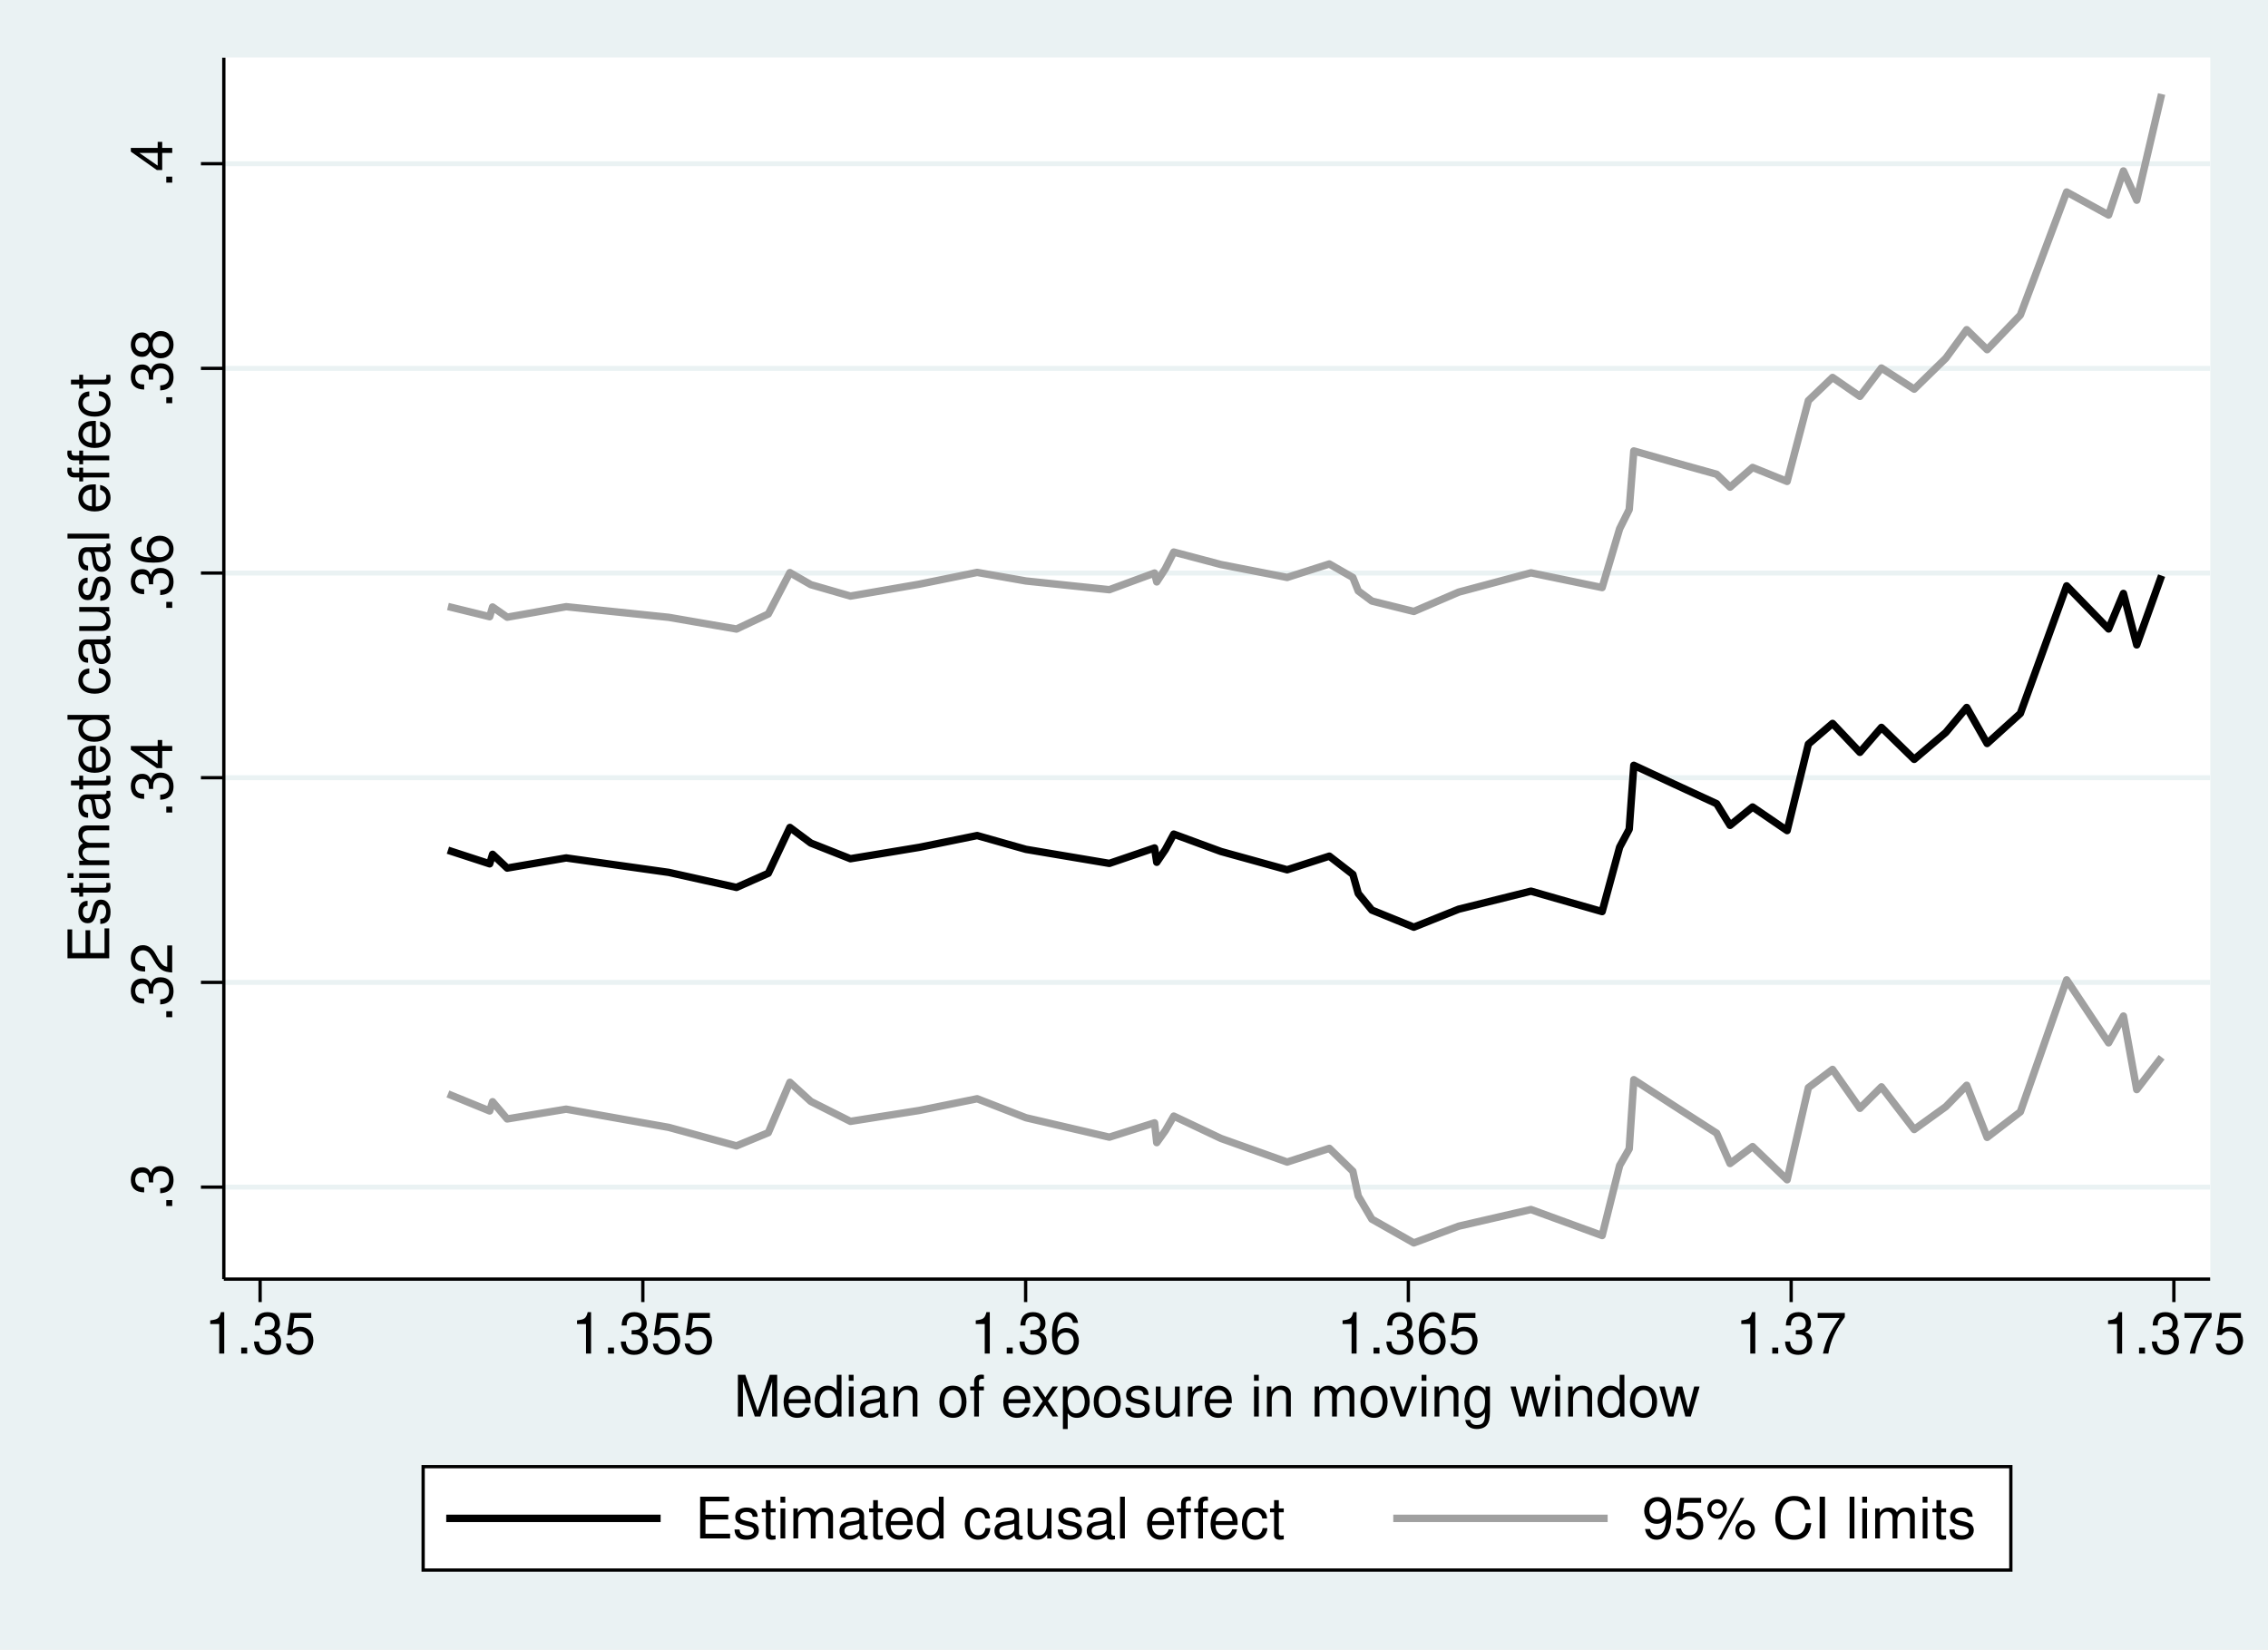
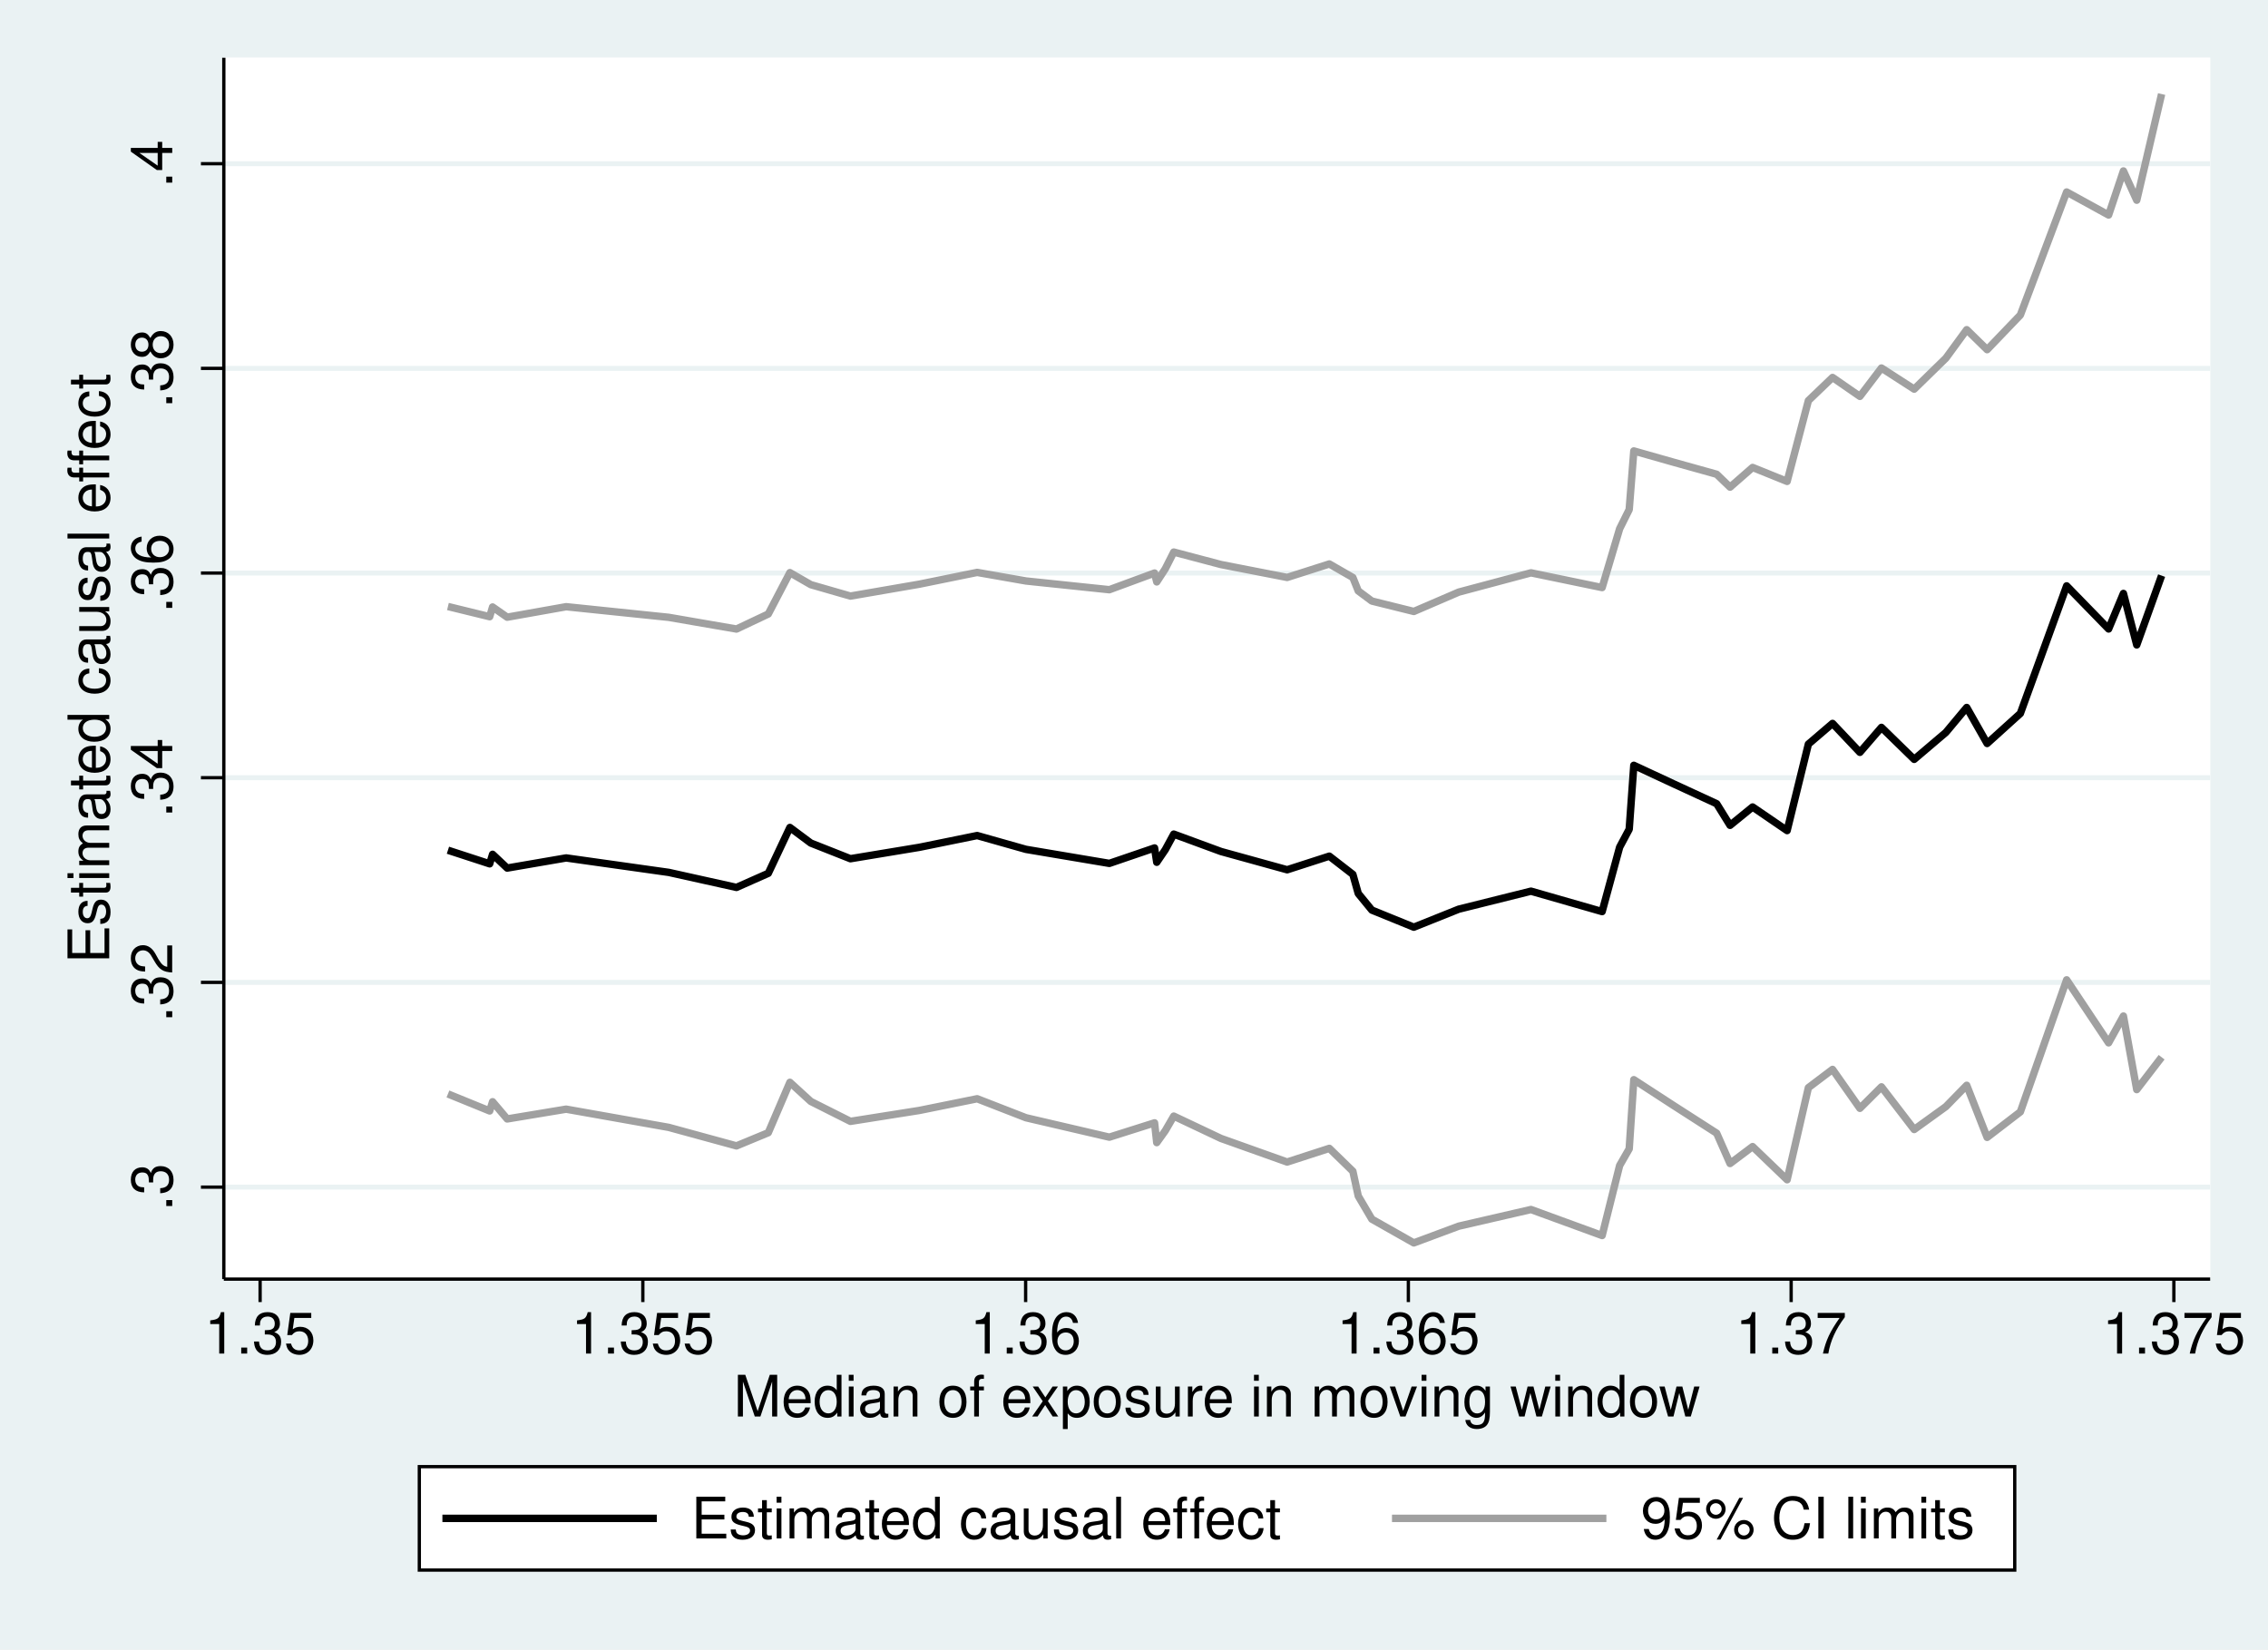
<svg xmlns="http://www.w3.org/2000/svg" version="1.1" width="5.500in" height="4.000in" viewBox="0 0 3960 2880">
  <rect x="0" y="0" width="3960" height="2880" style="fill:#EAF2F3;stroke:none" />
  <rect x="0.00" y="0.00" width="3959.88" height="2880.00" style="fill:#EAF2F3" />
  <rect x="2.88" y="2.88" width="3954.12" height="2874.24" style="fill:none;stroke:#EAF2F3;stroke-width:5.76" />
  <rect x="390.80" y="100.86" width="3468.22" height="2132.77" style="fill:#FFFFFF" />
  <rect x="393.68" y="103.74" width="3462.46" height="2127.01" style="fill:none;stroke:#FFFFFF;stroke-width:5.76" />
  <line x1="390.80" y1="2073.00" x2="3859.02" y2="2073.00" style="stroke:#EAF2F3;stroke-width:8.64" />
  <line x1="390.80" y1="1715.48" x2="3859.02" y2="1715.48" style="stroke:#EAF2F3;stroke-width:8.64" />
  <line x1="390.80" y1="1358.07" x2="3859.02" y2="1358.07" style="stroke:#EAF2F3;stroke-width:8.64" />
  <line x1="390.80" y1="1000.67" x2="3859.02" y2="1000.67" style="stroke:#EAF2F3;stroke-width:8.64" />
  <line x1="390.80" y1="643.27" x2="3859.02" y2="643.27" style="stroke:#EAF2F3;stroke-width:8.64" />
  <line x1="390.80" y1="285.87" x2="3859.02" y2="285.87" style="stroke:#EAF2F3;stroke-width:8.64" />
  <path d=" M782.10 1484.68 L854.99 1508.44 L860.06 1491.85 L885.56 1515.86 L988.52 1498.16 L1167.71 1523.41 L1285.89 1549.65 L1341.45 1525.02 L1379.19 1444.95 L1415.70 1472.18 L1484.88 1499.53 L1605.29 1479.60 L1706.14 1459.06 L1791.41 1483.19 L1936.94 1507.69 L2015.89 1480.72 L2019.72 1505.71 L2034.70 1483.69 L2049.42 1456.58 L2131.84 1486.90 L2247.42 1518.83 L2321.05 1495.07 L2362.14 1526.88 L2371.55 1560.29 L2395.30 1589.25 L2468.57 1619.07 L2547.02 1587.64 L2673.12 1556.20 L2797.37 1591.85 L2827.94 1479.35 L2844.64 1448.04 L2852.69 1336.42 L2921.99 1368.72 L2997.35 1403.49 L3020.74 1441.24 L3060.09 1409.19 L3120.36 1450.40 L3157.48 1299.42 L3199.68 1263.28 L3247.45 1313.77 L3285.07 1270.21 L3342.24 1326.02 L3397.56 1279.00 L3433.94 1235.43 L3469.58 1298.30 L3527.62 1245.83 L3608.43 1023.07 L3681.69 1098.32 L3707.55 1036.31 L3730.82 1126.16 L3774.25 1005.13" stroke-linejoin="round" style="fill:none;stroke:#000000;stroke-width:12.96" />
  <path d=" M782.10 1059.09 L854.99 1076.91 L860.06 1059.95 L885.56 1077.77 L988.52 1059.46 L1167.71 1078.02 L1285.89 1098.44 L1341.45 1072.20 L1379.19 999.93 L1415.70 1020.97 L1484.88 1040.89 L1605.29 1020.10 L1706.14 999.56 L1791.41 1014.53 L1936.94 1029.76 L2015.89 1000.67 L2019.72 1016.14 L2034.70 993.12 L2049.42 964.04 L2131.84 985.82 L2247.42 1008.35 L2321.05 984.83 L2362.14 1008.47 L2371.55 1031.86 L2395.30 1049.56 L2468.57 1067.75 L2547.02 1033.96 L2673.12 1000.30 L2797.37 1026.04 L2827.94 923.33 L2844.64 889.79 L2852.69 787.45 L2921.99 807.12 L2997.35 828.16 L3020.74 850.68 L3060.09 816.28 L3120.36 840.66 L3157.48 699.58 L3199.68 659.11 L3247.45 692.16 L3285.07 642.65 L3342.24 679.53 L3397.56 625.45 L3433.94 575.70 L3469.58 610.60 L3527.62 550.09 L3608.43 335.25 L3681.69 375.47 L3707.55 298.49 L3730.82 349.60 L3774.25 164.22" stroke-linejoin="round" style="fill:none;stroke:#A0A0A0;stroke-width:12.96" />
  <path d=" M782.10 1910.26 L854.99 1939.97 L860.06 1923.88 L885.56 1953.95 L988.52 1936.87 L1167.71 1968.68 L1285.89 2000.98 L1341.45 1977.96 L1379.19 1889.97 L1415.70 1923.38 L1484.88 1958.16 L1605.29 1939.10 L1706.14 1918.68 L1791.41 1951.85 L1936.94 1985.75 L2015.89 1960.76 L2019.72 1995.28 L2034.70 1974.37 L2049.42 1949.00 L2131.84 1987.98 L2247.42 2029.19 L2321.05 2005.31 L2362.14 2045.28 L2371.55 2088.59 L2395.30 2128.94 L2468.57 2170.40 L2547.02 2141.19 L2673.12 2112.11 L2797.37 2157.52 L2827.94 2035.26 L2844.64 2006.17 L2852.69 1885.39 L2921.99 1930.44 L2997.35 1978.82 L3020.74 2031.79 L3060.09 2002.21 L3120.36 2060.13 L3157.48 1899.37 L3199.68 1867.45 L3247.45 1935.39 L3285.07 1897.89 L3342.24 1972.39 L3397.56 1932.42 L3433.94 1895.17 L3469.58 1986.13 L3527.62 1941.57 L3608.43 1711.02 L3681.69 1821.04 L3707.55 1774.26 L3730.82 1902.72 L3774.25 1846.16" stroke-linejoin="round" style="fill:none;stroke:#A0A0A0;stroke-width:12.96" />
  <line x1="390.80" y1="2233.63" x2="390.80" y2="100.86" style="stroke:#000000;stroke-width:5.76" />
  <line x1="390.80" y1="2073.00" x2="350.83" y2="2073.00" style="stroke:#000000;stroke-width:5.76" />
  <text x="300.72" y="2073.00" style="font-family:'Helvetica';font-size:99.99px;fill:#000000" transform="rotate(-90 300.72,2073.00)" text-anchor="middle">.3</text>
  <line x1="390.80" y1="1715.48" x2="350.83" y2="1715.48" style="stroke:#000000;stroke-width:5.76" />
  <text x="300.72" y="1715.48" style="font-family:'Helvetica';font-size:99.99px;fill:#000000" transform="rotate(-90 300.72,1715.48)" text-anchor="middle">.32</text>
  <line x1="390.80" y1="1358.07" x2="350.83" y2="1358.07" style="stroke:#000000;stroke-width:5.76" />
  <text x="300.72" y="1358.07" style="font-family:'Helvetica';font-size:99.99px;fill:#000000" transform="rotate(-90 300.72,1358.07)" text-anchor="middle">.34</text>
  <line x1="390.80" y1="1000.67" x2="350.83" y2="1000.67" style="stroke:#000000;stroke-width:5.76" />
  <text x="300.72" y="1000.67" style="font-family:'Helvetica';font-size:99.99px;fill:#000000" transform="rotate(-90 300.72,1000.67)" text-anchor="middle">.36</text>
  <line x1="390.80" y1="643.27" x2="350.83" y2="643.27" style="stroke:#000000;stroke-width:5.76" />
  <text x="300.72" y="643.27" style="font-family:'Helvetica';font-size:99.99px;fill:#000000" transform="rotate(-90 300.72,643.27)" text-anchor="middle">.38</text>
  <line x1="390.80" y1="285.87" x2="350.83" y2="285.87" style="stroke:#000000;stroke-width:5.76" />
  <text x="300.72" y="285.87" style="font-family:'Helvetica';font-size:99.99px;fill:#000000" transform="rotate(-90 300.72,285.87)" text-anchor="middle">.4</text>
  <text x="190.71" y="1167.25" style="font-family:'Helvetica';font-size:99.99px;fill:#000000" transform="rotate(-90 190.71,1167.25)" text-anchor="middle">Estimated causal effect</text>
  <line x1="390.80" y1="2233.63" x2="3859.02" y2="2233.63" style="stroke:#000000;stroke-width:5.76" />
  <line x1="454.16" y1="2233.63" x2="454.16" y2="2273.73" style="stroke:#000000;stroke-width:5.76" />
  <text x="454.16" y="2363.59" style="font-family:'Helvetica';font-size:99.99px;fill:#000000" text-anchor="middle">1.35</text>
  <line x1="1122.41" y1="2233.63" x2="1122.41" y2="2273.73" style="stroke:#000000;stroke-width:5.76" />
  <text x="1122.41" y="2363.59" style="font-family:'Helvetica';font-size:99.99px;fill:#000000" text-anchor="middle">1.355</text>
  <line x1="1790.79" y1="2233.63" x2="1790.79" y2="2273.73" style="stroke:#000000;stroke-width:5.76" />
  <text x="1790.79" y="2363.59" style="font-family:'Helvetica';font-size:99.99px;fill:#000000" text-anchor="middle">1.36</text>
  <line x1="2459.04" y1="2233.63" x2="2459.04" y2="2273.73" style="stroke:#000000;stroke-width:5.76" />
  <text x="2459.04" y="2363.59" style="font-family:'Helvetica';font-size:99.99px;fill:#000000" text-anchor="middle">1.365</text>
  <line x1="3127.41" y1="2233.63" x2="3127.41" y2="2273.73" style="stroke:#000000;stroke-width:5.76" />
  <text x="3127.41" y="2363.59" style="font-family:'Helvetica';font-size:99.99px;fill:#000000" text-anchor="middle">1.37</text>
  <line x1="3795.66" y1="2233.63" x2="3795.66" y2="2273.73" style="stroke:#000000;stroke-width:5.76" />
  <text x="3795.66" y="2363.59" style="font-family:'Helvetica';font-size:99.99px;fill:#000000" text-anchor="middle">1.375</text>
  <text x="2124.91" y="2473.60" style="font-family:'Helvetica';font-size:99.99px;fill:#000000" text-anchor="middle">Median of exposure in moving window</text>
-   <rect x="735.94" y="2558.24" width="2777.94" height="186.37" style="fill:#FFFFFF" />
-   <rect x="738.82" y="2561.12" width="2772.18" height="180.61" style="fill:none;stroke:#000000;stroke-width:5.76" />
-   <line x1="779.13" y1="2651.43" x2="1153.47" y2="2651.43" style="stroke:#000000;stroke-width:12.96" />
-   <line x1="2432.68" y1="2651.43" x2="2807.02" y2="2651.43" style="stroke:#A0A0A0;stroke-width:12.96" />
-   <text x="1213.49" y="2686.46" style="font-family:'Helvetica';font-size:99.99px;fill:#000000">Estimated causal effect</text>
-   <text x="2867.04" y="2686.46" style="font-family:'Helvetica';font-size:99.99px;fill:#000000">95% CI limits</text>
+   <rect x="729.26" y="2558.24" width="2791.43" height="186.37" style="fill:#FFFFFF" />
+   <rect x="732.14" y="2561.12" width="2785.67" height="180.61" style="fill:none;stroke:#000000;stroke-width:5.76" />
+   <line x1="772.45" y1="2651.43" x2="1146.79" y2="2651.43" style="stroke:#000000;stroke-width:12.96" />
+   <line x1="2430.45" y1="2651.43" x2="2804.79" y2="2651.43" style="stroke:#A0A0A0;stroke-width:12.96" />
+   <text x="1206.81" y="2686.46" style="font-family:'Helvetica';font-size:99.99px;fill:#000000">Estimated causal effect</text>
+   <text x="2864.81" y="2686.46" style="font-family:'Helvetica';font-size:99.99px;fill:#000000">95% CI limits</text>
</svg>
